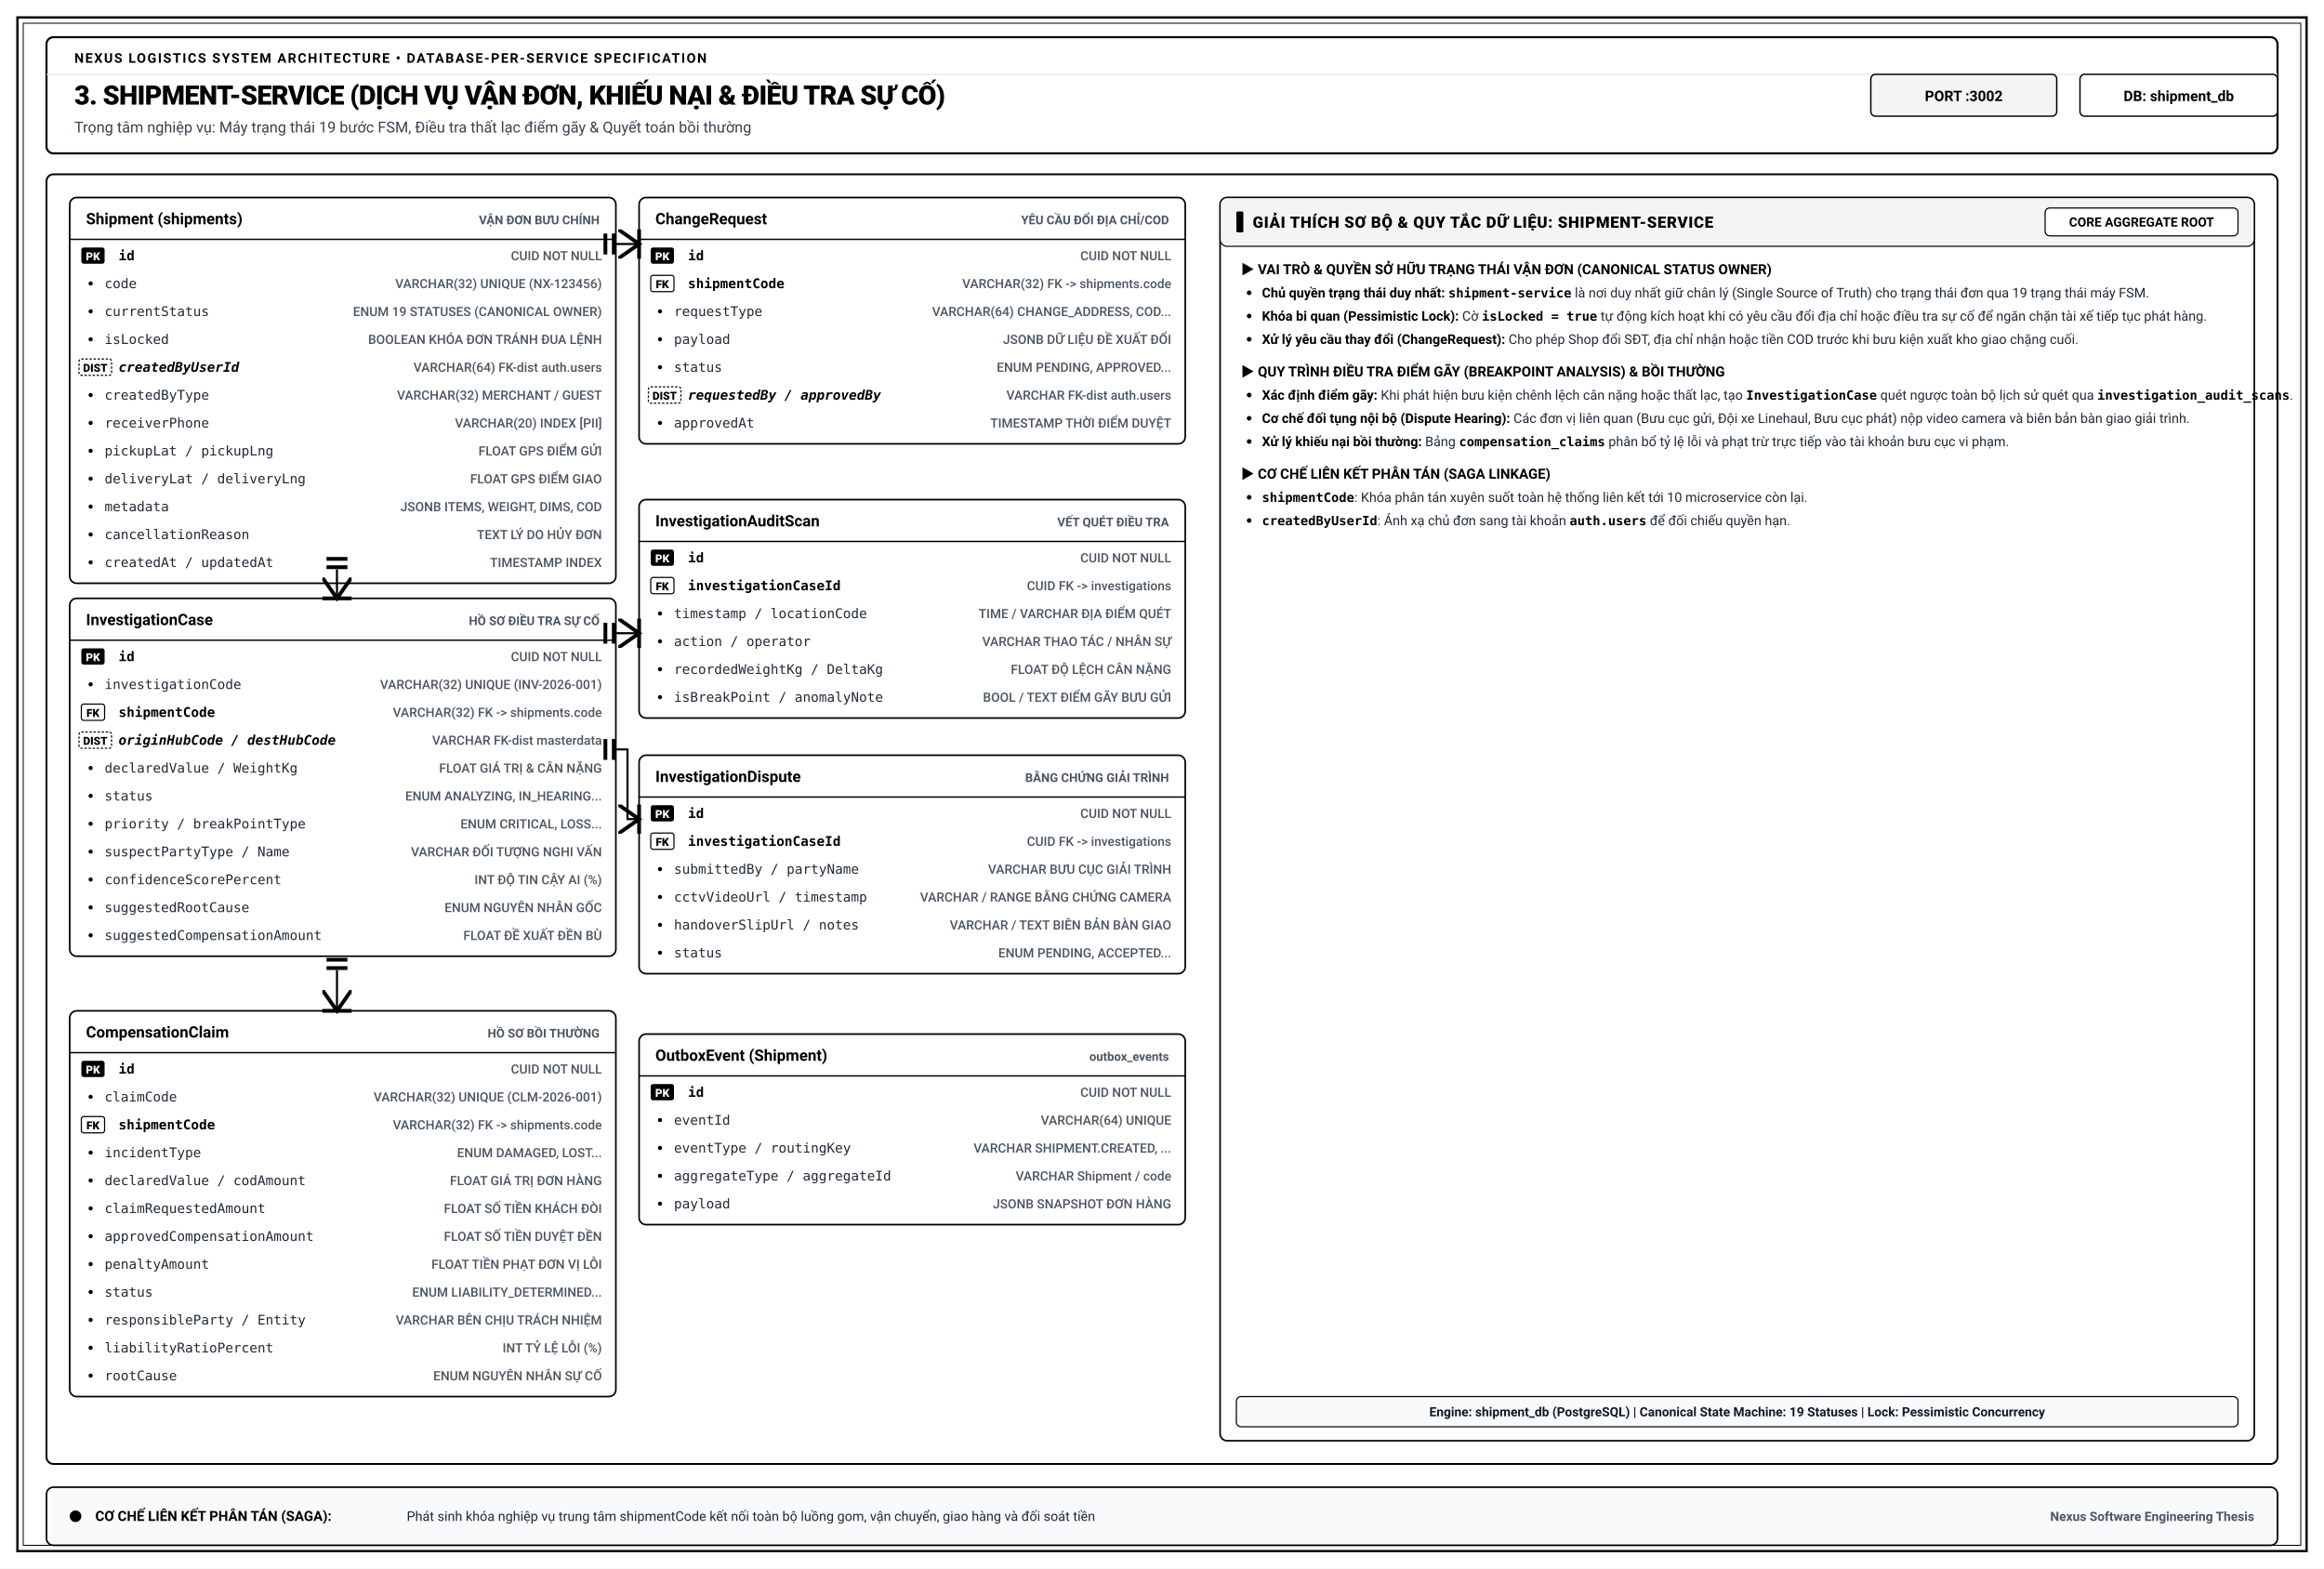
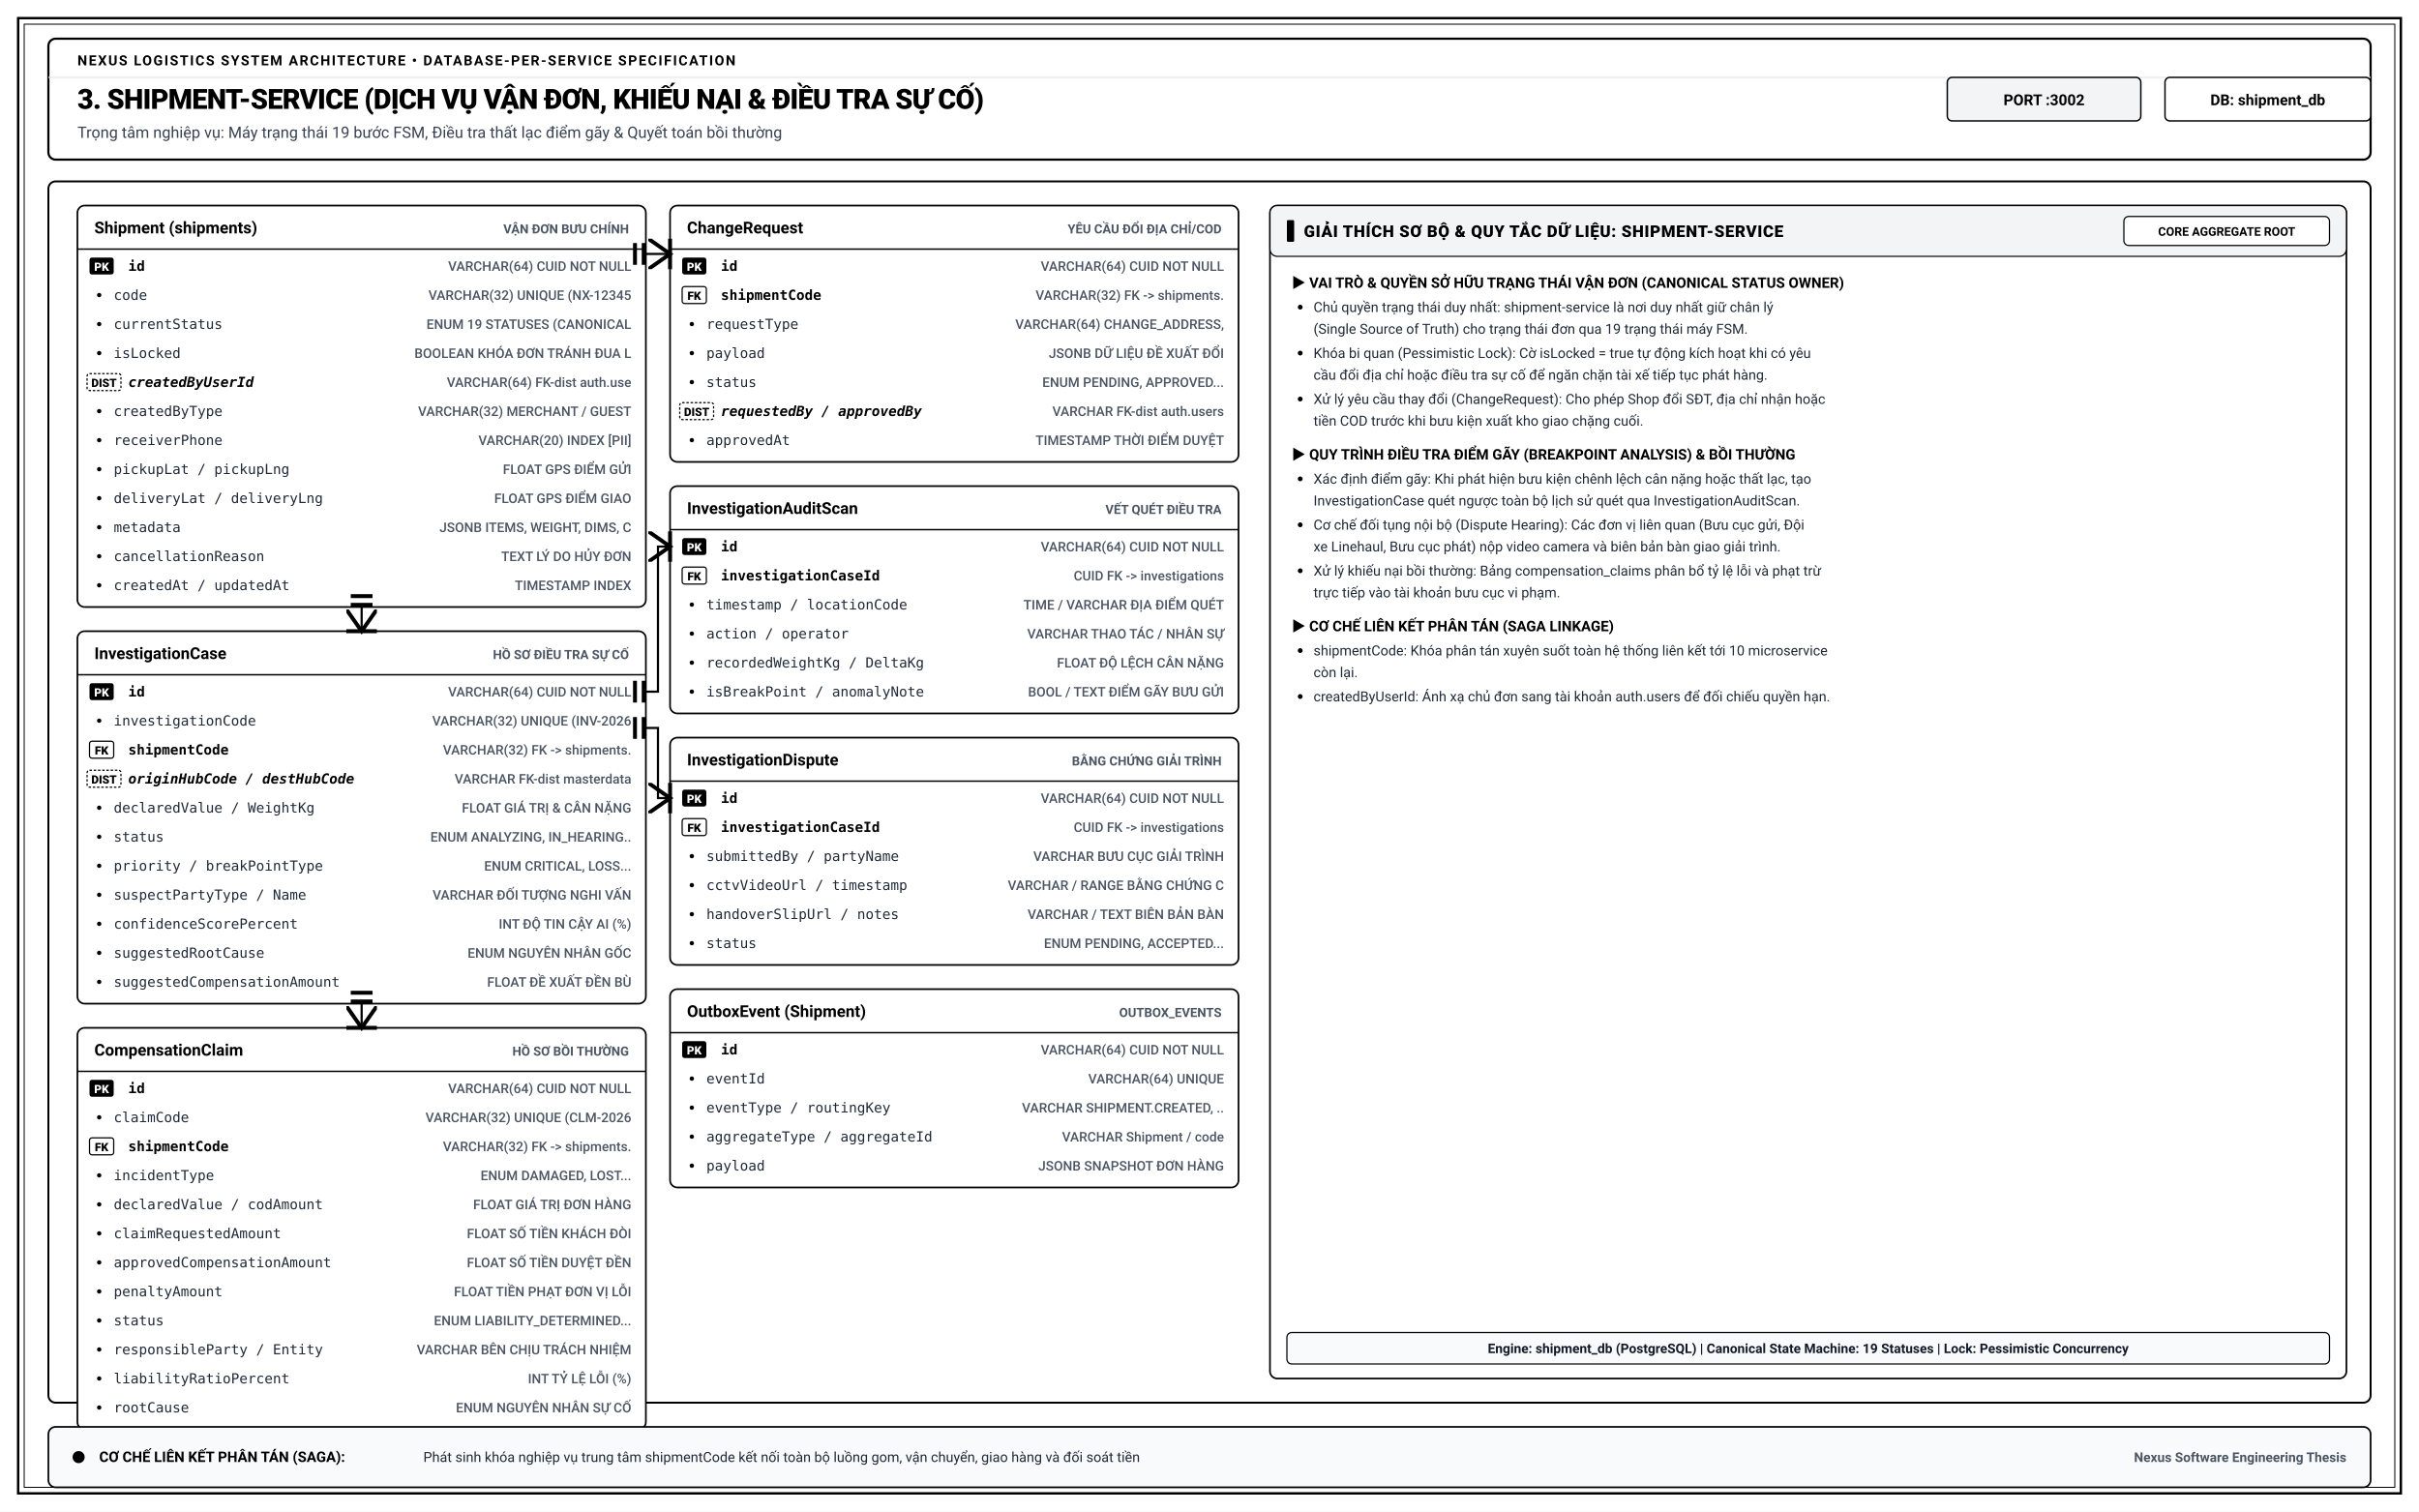
- <svg xmlns="http://www.w3.org/2000/svg" viewBox="0 0 2000 1350" width="100%" height="100%" style="background:#FFFFFF;">
+ <svg xmlns="http://www.w3.org/2000/svg" viewBox="0 0 2000 1250" width="100%" height="100%" style="background:#FFFFFF;">
  <defs>
    <marker id="crow-many" markerWidth="14" markerHeight="14" refX="10" refY="7" orient="auto">
      <path d="M 0 0 L 10 7 L 0 14 M 10 0 L 10 14" stroke="#000000" stroke-width="1.8" fill="none" />
    </marker>
    <marker id="crow-one" markerWidth="14" markerHeight="14" refX="10" refY="7" orient="auto">
      <line x1="5" y1="2" x2="5" y2="12" stroke="#000000" stroke-width="1.8" />
      <line x1="9" y1="2" x2="9" y2="12" stroke="#000000" stroke-width="1.8" />
    </marker>
    <marker id="arrow-dist" markerWidth="12" markerHeight="12" refX="9" refY="6" orient="auto">
      <path d="M 0 1 L 9 6 L 0 11 z" fill="#000000" />
    </marker>
  </defs>
  <rect width="100%" height="100%" fill="#FFFFFF" />
-   <rect x="15" y="15" width="1970" height="1320" fill="none" stroke="#000000" stroke-width="2" />
-   <rect x="20" y="20" width="1960" height="1310" fill="none" stroke="#000000" stroke-width="0.8" />
+   <rect x="15" y="15" width="1970" height="1220" fill="none" stroke="#000000" stroke-width="2" />
+   <rect x="20" y="20" width="1960" height="1210" fill="none" stroke="#000000" stroke-width="0.8" />
  <style>
    text { font-family: -apple-system, BlinkMacSystemFont, "Segoe UI", Roboto, "Helvetica Neue", Arial, sans-serif; }
    .doc-badge { font-size: 11.5px; font-weight: 700; fill: #000000; letter-spacing: 1.2px; text-transform: uppercase; }
    .doc-title { font-size: 23px; font-weight: 800; fill: #000000; letter-spacing: -0.5px; }
    .doc-subtitle { font-size: 13px; font-weight: 400; fill: #374151; }
    
    .tbl-header { font-size: 13.5px; font-weight: 700; fill: #000000; }
    .tbl-tag { font-size: 10.5px; font-weight: 600; fill: #4B5563; text-transform: uppercase; }
    .tbl-field-pk { font-size: 11.5px; font-weight: 700; fill: #000000; font-family: ui-monospace, Menlo, monospace; }
    .tbl-field-fk { font-size: 11.5px; font-weight: 600; fill: #000000; font-family: ui-monospace, Menlo, monospace; }
    .tbl-field-dist { font-size: 11.5px; font-weight: 600; fill: #000000; font-style: italic; font-family: ui-monospace, Menlo, monospace; }
    .tbl-field-normal { font-size: 11.5px; font-weight: 500; fill: #1F2937; font-family: ui-monospace, Menlo, monospace; }
    .tbl-type { font-size: 11px; font-weight: 500; fill: #4B5563; }

    .badge-pk { font-size: 9.5px; font-weight: 800; fill: #FFFFFF; }
    .badge-fk { font-size: 9.5px; font-weight: 800; fill: #000000; }
    .badge-dist { font-size: 9.5px; font-weight: 800; fill: #000000; }

    .panel-header { font-size: 13.5px; font-weight: 800; fill: #000000; text-transform: uppercase; letter-spacing: 0.5px; }
    .panel-sec-title { font-size: 12px; font-weight: 700; fill: #000000; }
    .panel-body { font-size: 11.5px; font-weight: 400; fill: #1F2937; }
    .panel-bold { font-weight: 700; fill: #000000; }
    .panel-code { font-family: ui-monospace, Menlo, monospace; font-size: 11px; font-weight: 700; fill: #000000; }
  </style>
  <g id="Header" transform="translate(40, 32)">
    <rect width="1920" height="100" rx="6" fill="#FFFFFF" stroke="#000000" stroke-width="1.8" />
    <line x1="0" y1="32" x2="1920" y2="32" stroke="#E5E7EB" stroke-width="1" />
    <text x="24" y="22" class="doc-badge">NEXUS LOGISTICS SYSTEM ARCHITECTURE • DATABASE-PER-SERVICE SPECIFICATION</text>
    <text x="24" y="58" class="doc-title">3. SHIPMENT-SERVICE (DỊCH VỤ VẬN ĐƠN, KHIẾU NẠI &amp; ĐIỀU TRA SỰ CỐ)</text>
    <text x="24" y="82" class="doc-subtitle">Trọng tâm nghiệp vụ: Máy trạng thái 19 bước FSM, Điều tra thất lạc điểm gãy &amp; Quyết toán bồi thường</text>
    <rect x="1570" y="32" width="160" height="36" rx="4" fill="#F3F4F6" stroke="#000000" stroke-width="1.2" />
    <text x="1650" y="55" font-size="12.5" font-weight="700" fill="#000000" text-anchor="middle">PORT :3002</text>
    <rect x="1750" y="32" width="170" height="36" rx="4" fill="#FFFFFF" stroke="#000000" stroke-width="1.2" />
    <text x="1835" y="55" font-size="12.5" font-weight="700" fill="#000000" text-anchor="middle">DB: shipment_db</text>
  </g>
  <g id="ServiceBody" transform="translate(40, 150)">
-     <rect width="1920" height="1110" rx="6" fill="#FFFFFF" stroke="#000000" stroke-width="1.6" />
-     <g transform="translate(20, 20)">
+     <rect width="1920" height="1010" rx="6" fill="#FFFFFF" stroke="#000000" stroke-width="1.6" />
+     <g transform="translate(24, 20)">
      <rect width="470" height="332" rx="6" fill="#FFFFFF" stroke="#000000" stroke-width="1.4" />
      <line x1="0" y1="36" x2="470" y2="36" stroke="#000000" stroke-width="1.2" />
      <text x="14" y="23" class="tbl-header">Shipment (shipments)</text>
      <text x="456" y="23" class="tbl-tag" text-anchor="end">VẬN ĐƠN BƯU CHÍNH</text>
      <rect x="10" y="43" width="20" height="14" rx="2" fill="#000000" />
      <text x="20" y="54" class="badge-pk" text-anchor="middle">PK</text>
      <text x="42" y="54" class="tbl-field-pk">id</text>
-       <text x="458" y="54" class="tbl-type" text-anchor="end">CUID NOT NULL</text>
+       <text x="458" y="54" class="tbl-type" text-anchor="end">VARCHAR(64) CUID NOT NULL</text>
      <circle cx="18" cy="74" r="1.8" fill="#000000" />
      <text x="30" y="78" class="tbl-field-normal">code</text>
-       <text x="458" y="78" class="tbl-type" text-anchor="end">VARCHAR(32) UNIQUE (NX-123456)</text>
+       <text x="458" y="78" class="tbl-type" text-anchor="end">VARCHAR(32) UNIQUE (NX-12345</text>
      <circle cx="18" cy="98" r="1.8" fill="#000000" />
      <text x="30" y="102" class="tbl-field-normal">currentStatus</text>
-       <text x="458" y="102" class="tbl-type" text-anchor="end">ENUM 19 STATUSES (CANONICAL OWNER)</text>
+       <text x="458" y="102" class="tbl-type" text-anchor="end">ENUM 19 STATUSES (CANONICAL</text>
      <circle cx="18" cy="122" r="1.8" fill="#000000" />
      <text x="30" y="126" class="tbl-field-normal">isLocked</text>
-       <text x="458" y="126" class="tbl-type" text-anchor="end">BOOLEAN KHÓA ĐƠN TRÁNH ĐUA LỆNH</text>
+       <text x="458" y="126" class="tbl-type" text-anchor="end">BOOLEAN KHÓA ĐƠN TRÁNH ĐUA L</text>
      <rect x="8" y="139" width="28" height="14" rx="2" fill="#FFFFFF" stroke="#000000" stroke-width="1" stroke-dasharray="2 1.5" />
      <text x="22" y="150" class="badge-dist" text-anchor="middle">DIST</text>
      <text x="42" y="150" class="tbl-field-dist">createdByUserId</text>
-       <text x="458" y="150" class="tbl-type" text-anchor="end">VARCHAR(64) FK-dist auth.users</text>
+       <text x="458" y="150" class="tbl-type" text-anchor="end">VARCHAR(64) FK-dist auth.use</text>
      <circle cx="18" cy="170" r="1.8" fill="#000000" />
      <text x="30" y="174" class="tbl-field-normal">createdByType</text>
      <text x="458" y="174" class="tbl-type" text-anchor="end">VARCHAR(32) MERCHANT / GUEST</text>
      <circle cx="18" cy="194" r="1.8" fill="#000000" />
      <text x="30" y="198" class="tbl-field-normal">receiverPhone</text>
      <text x="458" y="198" class="tbl-type" text-anchor="end">VARCHAR(20) INDEX [PII]</text>
      <circle cx="18" cy="218" r="1.8" fill="#000000" />
      <text x="30" y="222" class="tbl-field-normal">pickupLat / pickupLng</text>
      <text x="458" y="222" class="tbl-type" text-anchor="end">FLOAT GPS ĐIỂM GỬI</text>
      <circle cx="18" cy="242" r="1.8" fill="#000000" />
      <text x="30" y="246" class="tbl-field-normal">deliveryLat / deliveryLng</text>
      <text x="458" y="246" class="tbl-type" text-anchor="end">FLOAT GPS ĐIỂM GIAO</text>
      <circle cx="18" cy="266" r="1.8" fill="#000000" />
      <text x="30" y="270" class="tbl-field-normal">metadata</text>
-       <text x="458" y="270" class="tbl-type" text-anchor="end">JSONB ITEMS, WEIGHT, DIMS, COD</text>
+       <text x="458" y="270" class="tbl-type" text-anchor="end">JSONB ITEMS, WEIGHT, DIMS, C</text>
      <circle cx="18" cy="290" r="1.8" fill="#000000" />
      <text x="30" y="294" class="tbl-field-normal">cancellationReason</text>
      <text x="458" y="294" class="tbl-type" text-anchor="end">TEXT LÝ DO HỦY ĐƠN</text>
      <circle cx="18" cy="314" r="1.8" fill="#000000" />
      <text x="30" y="318" class="tbl-field-normal">createdAt / updatedAt</text>
      <text x="458" y="318" class="tbl-type" text-anchor="end">TIMESTAMP INDEX</text>
    </g>
-     <g transform="translate(510, 20)">
+     <g transform="translate(514, 20)">
      <rect width="470" height="212" rx="6" fill="#FFFFFF" stroke="#000000" stroke-width="1.4" />
      <line x1="0" y1="36" x2="470" y2="36" stroke="#000000" stroke-width="1.2" />
      <text x="14" y="23" class="tbl-header">ChangeRequest</text>
      <text x="456" y="23" class="tbl-tag" text-anchor="end">YÊU CẦU ĐỔI ĐỊA CHỈ/COD</text>
      <rect x="10" y="43" width="20" height="14" rx="2" fill="#000000" />
      <text x="20" y="54" class="badge-pk" text-anchor="middle">PK</text>
      <text x="42" y="54" class="tbl-field-pk">id</text>
-       <text x="458" y="54" class="tbl-type" text-anchor="end">CUID NOT NULL</text>
+       <text x="458" y="54" class="tbl-type" text-anchor="end">VARCHAR(64) CUID NOT NULL</text>
      <rect x="10" y="67" width="20" height="14" rx="2" fill="#FFFFFF" stroke="#000000" stroke-width="1" />
      <text x="20" y="78" class="badge-fk" text-anchor="middle">FK</text>
      <text x="42" y="78" class="tbl-field-fk">shipmentCode</text>
-       <text x="458" y="78" class="tbl-type" text-anchor="end">VARCHAR(32) FK -&gt; shipments.code</text>
+       <text x="458" y="78" class="tbl-type" text-anchor="end">VARCHAR(32) FK -&gt; shipments.</text>
      <circle cx="18" cy="98" r="1.8" fill="#000000" />
      <text x="30" y="102" class="tbl-field-normal">requestType</text>
-       <text x="458" y="102" class="tbl-type" text-anchor="end">VARCHAR(64) CHANGE_ADDRESS, COD...</text>
+       <text x="458" y="102" class="tbl-type" text-anchor="end">VARCHAR(64) CHANGE_ADDRESS,</text>
      <circle cx="18" cy="122" r="1.8" fill="#000000" />
      <text x="30" y="126" class="tbl-field-normal">payload</text>
      <text x="458" y="126" class="tbl-type" text-anchor="end">JSONB DỮ LIỆU ĐỀ XUẤT ĐỔI</text>
      <circle cx="18" cy="146" r="1.8" fill="#000000" />
      <text x="30" y="150" class="tbl-field-normal">status</text>
      <text x="458" y="150" class="tbl-type" text-anchor="end">ENUM PENDING, APPROVED...</text>
      <rect x="8" y="163" width="28" height="14" rx="2" fill="#FFFFFF" stroke="#000000" stroke-width="1" stroke-dasharray="2 1.5" />
      <text x="22" y="174" class="badge-dist" text-anchor="middle">DIST</text>
      <text x="42" y="174" class="tbl-field-dist">requestedBy / approvedBy</text>
      <text x="458" y="174" class="tbl-type" text-anchor="end">VARCHAR FK-dist auth.users</text>
      <circle cx="18" cy="194" r="1.8" fill="#000000" />
      <text x="30" y="198" class="tbl-field-normal">approvedAt</text>
      <text x="458" y="198" class="tbl-type" text-anchor="end">TIMESTAMP THỜI ĐIỂM DUYỆT</text>
    </g>
-     <g transform="translate(20, 365)">
+     <g transform="translate(24, 372)">
      <rect width="470" height="308" rx="6" fill="#FFFFFF" stroke="#000000" stroke-width="1.4" />
      <line x1="0" y1="36" x2="470" y2="36" stroke="#000000" stroke-width="1.2" />
      <text x="14" y="23" class="tbl-header">InvestigationCase</text>
      <text x="456" y="23" class="tbl-tag" text-anchor="end">HỒ SƠ ĐIỀU TRA SỰ CỐ</text>
      <rect x="10" y="43" width="20" height="14" rx="2" fill="#000000" />
      <text x="20" y="54" class="badge-pk" text-anchor="middle">PK</text>
      <text x="42" y="54" class="tbl-field-pk">id</text>
-       <text x="458" y="54" class="tbl-type" text-anchor="end">CUID NOT NULL</text>
+       <text x="458" y="54" class="tbl-type" text-anchor="end">VARCHAR(64) CUID NOT NULL</text>
      <circle cx="18" cy="74" r="1.8" fill="#000000" />
      <text x="30" y="78" class="tbl-field-normal">investigationCode</text>
-       <text x="458" y="78" class="tbl-type" text-anchor="end">VARCHAR(32) UNIQUE (INV-2026-001)</text>
+       <text x="458" y="78" class="tbl-type" text-anchor="end">VARCHAR(32) UNIQUE (INV-2026</text>
      <rect x="10" y="91" width="20" height="14" rx="2" fill="#FFFFFF" stroke="#000000" stroke-width="1" />
      <text x="20" y="102" class="badge-fk" text-anchor="middle">FK</text>
      <text x="42" y="102" class="tbl-field-fk">shipmentCode</text>
-       <text x="458" y="102" class="tbl-type" text-anchor="end">VARCHAR(32) FK -&gt; shipments.code</text>
+       <text x="458" y="102" class="tbl-type" text-anchor="end">VARCHAR(32) FK -&gt; shipments.</text>
      <rect x="8" y="115" width="28" height="14" rx="2" fill="#FFFFFF" stroke="#000000" stroke-width="1" stroke-dasharray="2 1.5" />
      <text x="22" y="126" class="badge-dist" text-anchor="middle">DIST</text>
      <text x="42" y="126" class="tbl-field-dist">originHubCode / destHubCode</text>
      <text x="458" y="126" class="tbl-type" text-anchor="end">VARCHAR FK-dist masterdata</text>
      <circle cx="18" cy="146" r="1.8" fill="#000000" />
      <text x="30" y="150" class="tbl-field-normal">declaredValue / WeightKg</text>
      <text x="458" y="150" class="tbl-type" text-anchor="end">FLOAT GIÁ TRỊ &amp; CÂN NẶNG</text>
      <circle cx="18" cy="170" r="1.8" fill="#000000" />
      <text x="30" y="174" class="tbl-field-normal">status</text>
-       <text x="458" y="174" class="tbl-type" text-anchor="end">ENUM ANALYZING, IN_HEARING...</text>
+       <text x="458" y="174" class="tbl-type" text-anchor="end">ENUM ANALYZING, IN_HEARING..</text>
      <circle cx="18" cy="194" r="1.8" fill="#000000" />
      <text x="30" y="198" class="tbl-field-normal">priority / breakPointType</text>
      <text x="458" y="198" class="tbl-type" text-anchor="end">ENUM CRITICAL, LOSS...</text>
      <circle cx="18" cy="218" r="1.8" fill="#000000" />
      <text x="30" y="222" class="tbl-field-normal">suspectPartyType / Name</text>
      <text x="458" y="222" class="tbl-type" text-anchor="end">VARCHAR ĐỐI TƯỢNG NGHI VẤN</text>
      <circle cx="18" cy="242" r="1.8" fill="#000000" />
      <text x="30" y="246" class="tbl-field-normal">confidenceScorePercent</text>
      <text x="458" y="246" class="tbl-type" text-anchor="end">INT ĐỘ TIN CẬY AI (%)</text>
      <circle cx="18" cy="266" r="1.8" fill="#000000" />
      <text x="30" y="270" class="tbl-field-normal">suggestedRootCause</text>
      <text x="458" y="270" class="tbl-type" text-anchor="end">ENUM NGUYÊN NHÂN GỐC</text>
      <circle cx="18" cy="290" r="1.8" fill="#000000" />
      <text x="30" y="294" class="tbl-field-normal">suggestedCompensationAmount</text>
      <text x="458" y="294" class="tbl-type" text-anchor="end">FLOAT ĐỀ XUẤT ĐỀN BÙ</text>
    </g>
-     <g transform="translate(510, 280)">
+     <g transform="translate(514, 252)">
      <rect width="470" height="188" rx="6" fill="#FFFFFF" stroke="#000000" stroke-width="1.4" />
      <line x1="0" y1="36" x2="470" y2="36" stroke="#000000" stroke-width="1.2" />
      <text x="14" y="23" class="tbl-header">InvestigationAuditScan</text>
      <text x="456" y="23" class="tbl-tag" text-anchor="end">VẾT QUÉT ĐIỀU TRA</text>
      <rect x="10" y="43" width="20" height="14" rx="2" fill="#000000" />
      <text x="20" y="54" class="badge-pk" text-anchor="middle">PK</text>
      <text x="42" y="54" class="tbl-field-pk">id</text>
-       <text x="458" y="54" class="tbl-type" text-anchor="end">CUID NOT NULL</text>
+       <text x="458" y="54" class="tbl-type" text-anchor="end">VARCHAR(64) CUID NOT NULL</text>
      <rect x="10" y="67" width="20" height="14" rx="2" fill="#FFFFFF" stroke="#000000" stroke-width="1" />
      <text x="20" y="78" class="badge-fk" text-anchor="middle">FK</text>
      <text x="42" y="78" class="tbl-field-fk">investigationCaseId</text>
      <text x="458" y="78" class="tbl-type" text-anchor="end">CUID FK -&gt; investigations</text>
      <circle cx="18" cy="98" r="1.8" fill="#000000" />
      <text x="30" y="102" class="tbl-field-normal">timestamp / locationCode</text>
      <text x="458" y="102" class="tbl-type" text-anchor="end">TIME / VARCHAR ĐỊA ĐIỂM QUÉT</text>
      <circle cx="18" cy="122" r="1.8" fill="#000000" />
      <text x="30" y="126" class="tbl-field-normal">action / operator</text>
      <text x="458" y="126" class="tbl-type" text-anchor="end">VARCHAR THAO TÁC / NHÂN SỰ</text>
      <circle cx="18" cy="146" r="1.8" fill="#000000" />
      <text x="30" y="150" class="tbl-field-normal">recordedWeightKg / DeltaKg</text>
      <text x="458" y="150" class="tbl-type" text-anchor="end">FLOAT ĐỘ LỆCH CÂN NẶNG</text>
      <circle cx="18" cy="170" r="1.8" fill="#000000" />
      <text x="30" y="174" class="tbl-field-normal">isBreakPoint / anomalyNote</text>
      <text x="458" y="174" class="tbl-type" text-anchor="end">BOOL / TEXT ĐIỂM GÃY BƯU GỬI</text>
    </g>
-     <g transform="translate(510, 500)">
+     <g transform="translate(514, 460)">
      <rect width="470" height="188" rx="6" fill="#FFFFFF" stroke="#000000" stroke-width="1.4" />
      <line x1="0" y1="36" x2="470" y2="36" stroke="#000000" stroke-width="1.2" />
      <text x="14" y="23" class="tbl-header">InvestigationDispute</text>
      <text x="456" y="23" class="tbl-tag" text-anchor="end">BẰNG CHỨNG GIẢI TRÌNH</text>
      <rect x="10" y="43" width="20" height="14" rx="2" fill="#000000" />
      <text x="20" y="54" class="badge-pk" text-anchor="middle">PK</text>
      <text x="42" y="54" class="tbl-field-pk">id</text>
-       <text x="458" y="54" class="tbl-type" text-anchor="end">CUID NOT NULL</text>
+       <text x="458" y="54" class="tbl-type" text-anchor="end">VARCHAR(64) CUID NOT NULL</text>
      <rect x="10" y="67" width="20" height="14" rx="2" fill="#FFFFFF" stroke="#000000" stroke-width="1" />
      <text x="20" y="78" class="badge-fk" text-anchor="middle">FK</text>
      <text x="42" y="78" class="tbl-field-fk">investigationCaseId</text>
      <text x="458" y="78" class="tbl-type" text-anchor="end">CUID FK -&gt; investigations</text>
      <circle cx="18" cy="98" r="1.8" fill="#000000" />
      <text x="30" y="102" class="tbl-field-normal">submittedBy / partyName</text>
      <text x="458" y="102" class="tbl-type" text-anchor="end">VARCHAR BƯU CỤC GIẢI TRÌNH</text>
      <circle cx="18" cy="122" r="1.8" fill="#000000" />
      <text x="30" y="126" class="tbl-field-normal">cctvVideoUrl / timestamp</text>
-       <text x="458" y="126" class="tbl-type" text-anchor="end">VARCHAR / RANGE BẰNG CHỨNG CAMERA</text>
+       <text x="458" y="126" class="tbl-type" text-anchor="end">VARCHAR / RANGE BẰNG CHỨNG C</text>
      <circle cx="18" cy="146" r="1.8" fill="#000000" />
      <text x="30" y="150" class="tbl-field-normal">handoverSlipUrl / notes</text>
-       <text x="458" y="150" class="tbl-type" text-anchor="end">VARCHAR / TEXT BIÊN BẢN BÀN GIAO</text>
+       <text x="458" y="150" class="tbl-type" text-anchor="end">VARCHAR / TEXT BIÊN BẢN BÀN</text>
      <circle cx="18" cy="170" r="1.8" fill="#000000" />
      <text x="30" y="174" class="tbl-field-normal">status</text>
      <text x="458" y="174" class="tbl-type" text-anchor="end">ENUM PENDING, ACCEPTED...</text>
    </g>
-     <g transform="translate(20, 720)">
+     <g transform="translate(24, 700)">
      <rect width="470" height="332" rx="6" fill="#FFFFFF" stroke="#000000" stroke-width="1.4" />
      <line x1="0" y1="36" x2="470" y2="36" stroke="#000000" stroke-width="1.2" />
      <text x="14" y="23" class="tbl-header">CompensationClaim</text>
      <text x="456" y="23" class="tbl-tag" text-anchor="end">HỒ SƠ BỒI THƯỜNG</text>
      <rect x="10" y="43" width="20" height="14" rx="2" fill="#000000" />
      <text x="20" y="54" class="badge-pk" text-anchor="middle">PK</text>
      <text x="42" y="54" class="tbl-field-pk">id</text>
-       <text x="458" y="54" class="tbl-type" text-anchor="end">CUID NOT NULL</text>
+       <text x="458" y="54" class="tbl-type" text-anchor="end">VARCHAR(64) CUID NOT NULL</text>
      <circle cx="18" cy="74" r="1.8" fill="#000000" />
      <text x="30" y="78" class="tbl-field-normal">claimCode</text>
-       <text x="458" y="78" class="tbl-type" text-anchor="end">VARCHAR(32) UNIQUE (CLM-2026-001)</text>
+       <text x="458" y="78" class="tbl-type" text-anchor="end">VARCHAR(32) UNIQUE (CLM-2026</text>
      <rect x="10" y="91" width="20" height="14" rx="2" fill="#FFFFFF" stroke="#000000" stroke-width="1" />
      <text x="20" y="102" class="badge-fk" text-anchor="middle">FK</text>
      <text x="42" y="102" class="tbl-field-fk">shipmentCode</text>
-       <text x="458" y="102" class="tbl-type" text-anchor="end">VARCHAR(32) FK -&gt; shipments.code</text>
+       <text x="458" y="102" class="tbl-type" text-anchor="end">VARCHAR(32) FK -&gt; shipments.</text>
      <circle cx="18" cy="122" r="1.8" fill="#000000" />
      <text x="30" y="126" class="tbl-field-normal">incidentType</text>
      <text x="458" y="126" class="tbl-type" text-anchor="end">ENUM DAMAGED, LOST...</text>
      <circle cx="18" cy="146" r="1.8" fill="#000000" />
      <text x="30" y="150" class="tbl-field-normal">declaredValue / codAmount</text>
      <text x="458" y="150" class="tbl-type" text-anchor="end">FLOAT GIÁ TRỊ ĐƠN HÀNG</text>
      <circle cx="18" cy="170" r="1.8" fill="#000000" />
      <text x="30" y="174" class="tbl-field-normal">claimRequestedAmount</text>
      <text x="458" y="174" class="tbl-type" text-anchor="end">FLOAT SỐ TIỀN KHÁCH ĐÒI</text>
      <circle cx="18" cy="194" r="1.8" fill="#000000" />
      <text x="30" y="198" class="tbl-field-normal">approvedCompensationAmount</text>
      <text x="458" y="198" class="tbl-type" text-anchor="end">FLOAT SỐ TIỀN DUYỆT ĐỀN</text>
      <circle cx="18" cy="218" r="1.8" fill="#000000" />
      <text x="30" y="222" class="tbl-field-normal">penaltyAmount</text>
      <text x="458" y="222" class="tbl-type" text-anchor="end">FLOAT TIỀN PHẠT ĐƠN VỊ LỖI</text>
      <circle cx="18" cy="242" r="1.8" fill="#000000" />
      <text x="30" y="246" class="tbl-field-normal">status</text>
      <text x="458" y="246" class="tbl-type" text-anchor="end">ENUM LIABILITY_DETERMINED...</text>
      <circle cx="18" cy="266" r="1.8" fill="#000000" />
      <text x="30" y="270" class="tbl-field-normal">responsibleParty / Entity</text>
      <text x="458" y="270" class="tbl-type" text-anchor="end">VARCHAR BÊN CHỊU TRÁCH NHIỆM</text>
      <circle cx="18" cy="290" r="1.8" fill="#000000" />
      <text x="30" y="294" class="tbl-field-normal">liabilityRatioPercent</text>
      <text x="458" y="294" class="tbl-type" text-anchor="end">INT TỶ LỆ LỖI (%)</text>
      <circle cx="18" cy="314" r="1.8" fill="#000000" />
      <text x="30" y="318" class="tbl-field-normal">rootCause</text>
      <text x="458" y="318" class="tbl-type" text-anchor="end">ENUM NGUYÊN NHÂN SỰ CỐ</text>
    </g>
-     <g transform="translate(510, 740)">
+     <g transform="translate(514, 668)">
      <rect width="470" height="164" rx="6" fill="#FFFFFF" stroke="#000000" stroke-width="1.4" />
      <line x1="0" y1="36" x2="470" y2="36" stroke="#000000" stroke-width="1.2" />
      <text x="14" y="23" class="tbl-header">OutboxEvent (Shipment)</text>
-       <text x="456" y="23" class="tbl-tag" text-anchor="end">outbox_events</text>
-       <rect x="10" y="43" width="20" height="14" rx="2" fill="#000000" />
-       <text x="20" y="54" class="badge-pk" text-anchor="middle">PK</text>
-       <text x="42" y="54" class="tbl-field-pk">id</text>
-       <text x="458" y="54" class="tbl-type" text-anchor="end">CUID NOT NULL</text>
+       <text x="456" y="23" class="tbl-tag" text-anchor="end">OUTBOX_EVENTS</text>
+       <rect x="10" y="43" width="20" height="14" rx="2" fill="#000000" />
+       <text x="20" y="54" class="badge-pk" text-anchor="middle">PK</text>
+       <text x="42" y="54" class="tbl-field-pk">id</text>
+       <text x="458" y="54" class="tbl-type" text-anchor="end">VARCHAR(64) CUID NOT NULL</text>
      <circle cx="18" cy="74" r="1.8" fill="#000000" />
      <text x="30" y="78" class="tbl-field-normal">eventId</text>
      <text x="458" y="78" class="tbl-type" text-anchor="end">VARCHAR(64) UNIQUE</text>
      <circle cx="18" cy="98" r="1.8" fill="#000000" />
      <text x="30" y="102" class="tbl-field-normal">eventType / routingKey</text>
-       <text x="458" y="102" class="tbl-type" text-anchor="end">VARCHAR SHIPMENT.CREATED, ...</text>
+       <text x="458" y="102" class="tbl-type" text-anchor="end">VARCHAR SHIPMENT.CREATED, ..</text>
      <circle cx="18" cy="122" r="1.8" fill="#000000" />
      <text x="30" y="126" class="tbl-field-normal">aggregateType / aggregateId</text>
      <text x="458" y="126" class="tbl-type" text-anchor="end">VARCHAR Shipment / code</text>
      <circle cx="18" cy="146" r="1.8" fill="#000000" />
      <text x="30" y="150" class="tbl-field-normal">payload</text>
      <text x="458" y="150" class="tbl-type" text-anchor="end">JSONB SNAPSHOT ĐƠN HÀNG</text>
    </g>
-     <path d="M 490 60 L 510 60" stroke="#000000" stroke-width="1.8" fill="none" marker-start="url(#crow-one)" marker-end="url(#crow-many)" />
-     <path d="M 250 340 L 250 365" stroke="#000000" stroke-width="1.8" fill="none" marker-start="url(#crow-one)" marker-end="url(#crow-many)" />
-     <path d="M 490 395 L 510 395" stroke="#000000" stroke-width="1.8" fill="none" marker-start="url(#crow-one)" marker-end="url(#crow-many)" />
-     <path d="M 490 495 L 500 495 L 500 555 L 510 555" stroke="#000000" stroke-width="1.8" fill="none" marker-start="url(#crow-one)" marker-end="url(#crow-many)" />
-     <path d="M 250 685 L 250 720" stroke="#000000" stroke-width="1.8" fill="none" marker-start="url(#crow-one)" marker-end="url(#crow-many)" />
+     <path d="M 494 60 L 514 60" stroke="#000000" stroke-width="1.8" fill="none" marker-start="url(#crow-one)" marker-end="url(#crow-many)" />
+     <path d="M 259 352 L 259 372" stroke="#000000" stroke-width="1.8" fill="none" marker-start="url(#crow-one)" marker-end="url(#crow-many)" />
+     <path d="M 494 422 L 504 422 L 504 302 L 514 302" stroke="#000000" stroke-width="1.8" fill="none" marker-start="url(#crow-one)" marker-end="url(#crow-many)" />
+     <path d="M 494 452 L 504 452 L 504 510 L 514 510" stroke="#000000" stroke-width="1.8" fill="none" marker-start="url(#crow-one)" marker-end="url(#crow-many)" />
+     <path d="M 259 680 L 259 700" stroke="#000000" stroke-width="1.8" fill="none" marker-start="url(#crow-one)" marker-end="url(#crow-many)" />
    <g transform="translate(1010, 20)">
-       <rect width="890" height="1070" rx="6" fill="#FFFFFF" stroke="#000000" stroke-width="1.4" />
+       <rect width="890" height="970" rx="6" fill="#FFFFFF" stroke="#000000" stroke-width="1.4" />
      <rect x="0" y="0" width="890" height="42" rx="6" fill="#F3F4F6" stroke="#000000" stroke-width="1" />
      <rect x="14" y="12" width="6" height="18" rx="1" fill="#000000" />
      <text x="28" y="26" class="panel-header">GIẢI THÍCH SƠ BỘ &amp; QUY TẮC DỮ LIỆU: SHIPMENT-SERVICE</text>
-       <rect x="710" y="9" width="166" height="24" rx="4" fill="#FFFFFF" stroke="#000000" stroke-width="1" />
-       <text x="793" y="25" font-size="11" font-weight="700" fill="#000000" text-anchor="middle">CORE AGGREGATE ROOT</text>
-       <text x="18" y="66" class="panel-sec-title">▶ VAI TRÒ &amp; QUYỀN SỞ HỮU TRẠNG THÁI VẬN ĐƠN (CANONICAL STATUS OWNER)</text>
-       <circle cx="25" cy="82" r="2" fill="#000000" />
-       <text x="36" y="86" class="panel-body">
-         <tspan class="panel-bold">Chủ quyền trạng thái duy nhất:</tspan>
-         <tspan class="panel-code">shipment-service</tspan> là nơi duy nhất giữ chân lý (Single Source of Truth) cho trạng thái đơn qua 19 trạng thái máy FSM.</text>
-       <circle cx="25" cy="102" r="2" fill="#000000" />
-       <text x="36" y="106" class="panel-body">
-         <tspan class="panel-bold">Khóa bi quan (Pessimistic Lock):</tspan> Cờ <tspan class="panel-code">isLocked = true</tspan> tự động kích hoạt khi có yêu cầu đổi địa chỉ hoặc điều tra sự cố để ngăn chặn tài xế tiếp tục phát hàng.</text>
+       <rect x="706" y="9" width="170" height="24" rx="4" fill="#FFFFFF" stroke="#000000" stroke-width="1" />
+       <text x="791.0" y="25" font-size="10" font-weight="700" fill="#000000" text-anchor="middle">CORE AGGREGATE ROOT</text>
+       <text x="18" y="68" class="panel-sec-title">▶ VAI TRÒ &amp; QUYỀN SỞ HỮU TRẠNG THÁI VẬN ĐƠN (CANONICAL STATUS OWNER)</text>
+       <circle cx="25" cy="84" r="2" fill="#000000" />
+       <text x="36" y="88" class="panel-body">Chủ quyền trạng thái duy nhất: shipment-service là nơi duy nhất giữ chân lý</text>
+       <text x="36" y="106" class="panel-body">(Single Source of Truth) cho trạng thái đơn qua 19 trạng thái máy FSM.</text>
      <circle cx="25" cy="122" r="2" fill="#000000" />
-       <text x="36" y="126" class="panel-body">
-         <tspan class="panel-bold">Xử lý yêu cầu thay đổi (ChangeRequest):</tspan> Cho phép Shop đổi SĐT, địa chỉ nhận hoặc tiền COD trước khi bưu kiện xuất kho giao chặng cuối.</text>
-       <text x="18" y="154" class="panel-sec-title">▶ QUY TRÌNH ĐIỀU TRA ĐIỂM GÃY (BREAKPOINT ANALYSIS) &amp; BỒI THƯỜNG</text>
-       <circle cx="25" cy="170" r="2" fill="#000000" />
-       <text x="36" y="174" class="panel-body">
-         <tspan class="panel-bold">Xác định điểm gãy:</tspan> Khi phát hiện bưu kiện chênh lệch cân nặng hoặc thất lạc, tạo <tspan class="panel-code">InvestigationCase</tspan> quét ngược toàn bộ lịch sử quét qua <tspan class="panel-code">investigation_audit_scans</tspan>.</text>
-       <circle cx="25" cy="190" r="2" fill="#000000" />
-       <text x="36" y="194" class="panel-body">
-         <tspan class="panel-bold">Cơ chế đối tụng nội bộ (Dispute Hearing):</tspan> Các đơn vị liên quan (Bưu cục gửi, Đội xe Linehaul, Bưu cục phát) nộp video camera và biên bản bàn giao giải trình.</text>
-       <circle cx="25" cy="210" r="2" fill="#000000" />
-       <text x="36" y="214" class="panel-body">
-         <tspan class="panel-bold">Xử lý khiếu nại bồi thường:</tspan> Bảng <tspan class="panel-code">compensation_claims</tspan> phân bổ tỷ lệ lỗi và phạt trừ trực tiếp vào tài khoản bưu cục vi phạm.</text>
-       <text x="18" y="242" class="panel-sec-title">▶ CƠ CHẾ LIÊN KẾT PHÂN TÁN (SAGA LINKAGE)</text>
-       <circle cx="25" cy="258" r="2" fill="#000000" />
-       <text x="36" y="262" class="panel-body">
-         <tspan class="panel-code">shipmentCode</tspan>: Khóa phân tán xuyên suốt toàn hệ thống liên kết tới 10 microservice còn lại.</text>
-       <circle cx="25" cy="278" r="2" fill="#000000" />
-       <text x="36" y="282" class="panel-body">
-         <tspan class="panel-code">createdByUserId</tspan>: Ánh xạ chủ đơn sang tài khoản <tspan class="panel-code">auth.users</tspan> để đối chiếu quyền hạn.</text>
-       <rect x="14" y="1032" width="862" height="26" rx="4" fill="#F9FAFB" stroke="#000000" stroke-width="1" />
-       <text x="445.0" y="1049" font-size="11" font-weight="600" fill="#111827" text-anchor="middle">Engine: shipment_db (PostgreSQL) | Canonical State Machine: 19 Statuses | Lock: Pessimistic Concurrency</text>
+       <text x="36" y="126" class="panel-body">Khóa bi quan (Pessimistic Lock): Cờ isLocked = true tự động kích hoạt khi có yêu</text>
+       <text x="36" y="144" class="panel-body">cầu đổi địa chỉ hoặc điều tra sự cố để ngăn chặn tài xế tiếp tục phát hàng.</text>
+       <circle cx="25" cy="160" r="2" fill="#000000" />
+       <text x="36" y="164" class="panel-body">Xử lý yêu cầu thay đổi (ChangeRequest): Cho phép Shop đổi SĐT, địa chỉ nhận hoặc</text>
+       <text x="36" y="182" class="panel-body">tiền COD trước khi bưu kiện xuất kho giao chặng cuối.</text>
+       <text x="18" y="210" class="panel-sec-title">▶ QUY TRÌNH ĐIỀU TRA ĐIỂM GÃY (BREAKPOINT ANALYSIS) &amp; BỒI THƯỜNG</text>
+       <circle cx="25" cy="226" r="2" fill="#000000" />
+       <text x="36" y="230" class="panel-body">Xác định điểm gãy: Khi phát hiện bưu kiện chênh lệch cân nặng hoặc thất lạc, tạo</text>
+       <text x="36" y="248" class="panel-body">InvestigationCase quét ngược toàn bộ lịch sử quét qua InvestigationAuditScan.</text>
+       <circle cx="25" cy="264" r="2" fill="#000000" />
+       <text x="36" y="268" class="panel-body">Cơ chế đối tụng nội bộ (Dispute Hearing): Các đơn vị liên quan (Bưu cục gửi, Đội</text>
+       <text x="36" y="286" class="panel-body">xe Linehaul, Bưu cục phát) nộp video camera và biên bản bàn giao giải trình.</text>
+       <circle cx="25" cy="302" r="2" fill="#000000" />
+       <text x="36" y="306" class="panel-body">Xử lý khiếu nại bồi thường: Bảng compensation_claims phân bổ tỷ lệ lỗi và phạt trừ</text>
+       <text x="36" y="324" class="panel-body">trực tiếp vào tài khoản bưu cục vi phạm.</text>
+       <text x="18" y="352" class="panel-sec-title">▶ CƠ CHẾ LIÊN KẾT PHÂN TÁN (SAGA LINKAGE)</text>
+       <circle cx="25" cy="368" r="2" fill="#000000" />
+       <text x="36" y="372" class="panel-body">shipmentCode: Khóa phân tán xuyên suốt toàn hệ thống liên kết tới 10 microservice</text>
+       <text x="36" y="390" class="panel-body">còn lại.</text>
+       <circle cx="25" cy="406" r="2" fill="#000000" />
+       <text x="36" y="410" class="panel-body">createdByUserId: Ánh xạ chủ đơn sang tài khoản auth.users để đối chiếu quyền hạn.</text>
+       <rect x="14" y="932" width="862" height="26" rx="4" fill="#F9FAFB" stroke="#000000" stroke-width="1" />
+       <text x="445.0" y="949" font-size="11" font-weight="600" fill="#111827" text-anchor="middle">Engine: shipment_db (PostgreSQL) | Canonical State Machine: 19 Statuses | Lock: Pessimistic Concurrency</text>
    </g>
  </g>
-   <g id="FooterSaga" transform="translate(40, 1280)">
+   <g id="FooterSaga" transform="translate(40, 1180)">
    <rect width="1920" height="50" rx="6" fill="#F9FAFB" stroke="#000000" stroke-width="1.4" />
    <circle cx="25" cy="25" r="5" fill="#000000" />
    <text x="42" y="29" font-size="12" font-weight="700" fill="#000000">CƠ CHẾ LIÊN KẾT PHÂN TÁN (SAGA):</text>
    <text x="310" y="29" font-size="11.5" fill="#1F2937">Phát sinh khóa nghiệp vụ trung tâm shipmentCode kết nối toàn bộ luồng gom, vận chuyển, giao hàng và đối soát tiền</text>
    <text x="1900" y="29" font-size="11" font-weight="600" fill="#4B5563" text-anchor="end">Nexus Software Engineering Thesis</text>
  </g>
</svg>
